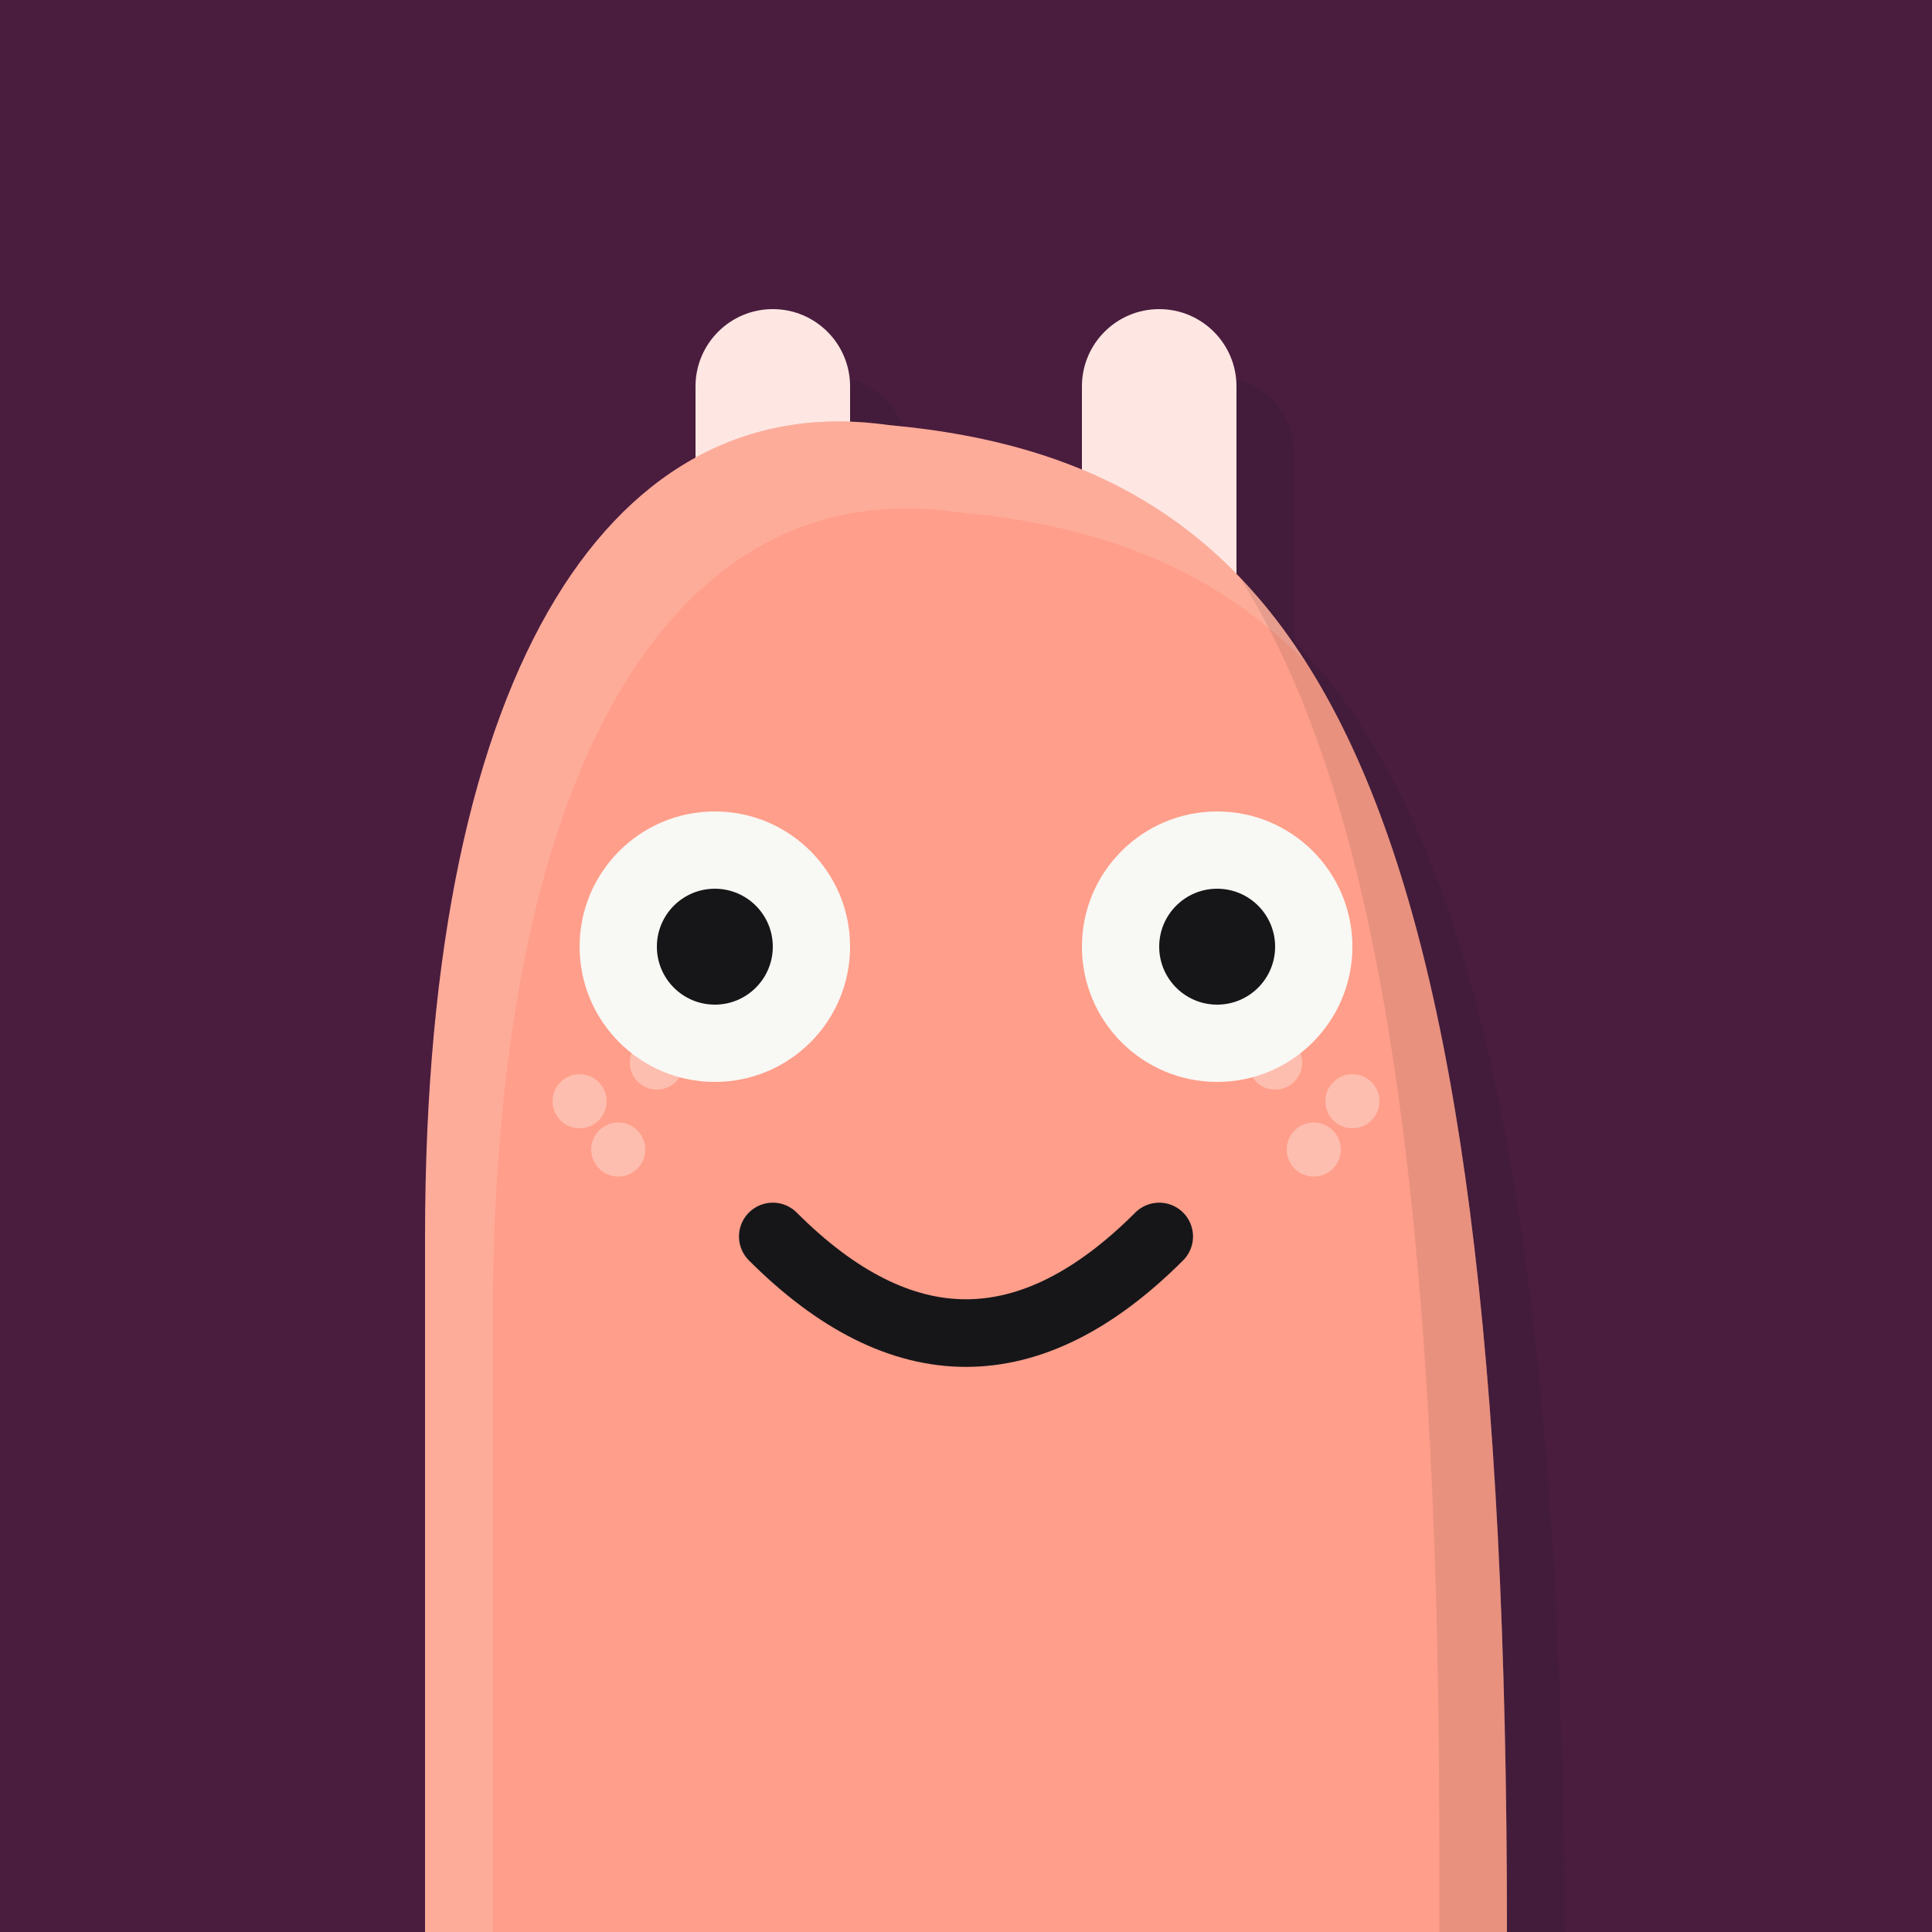
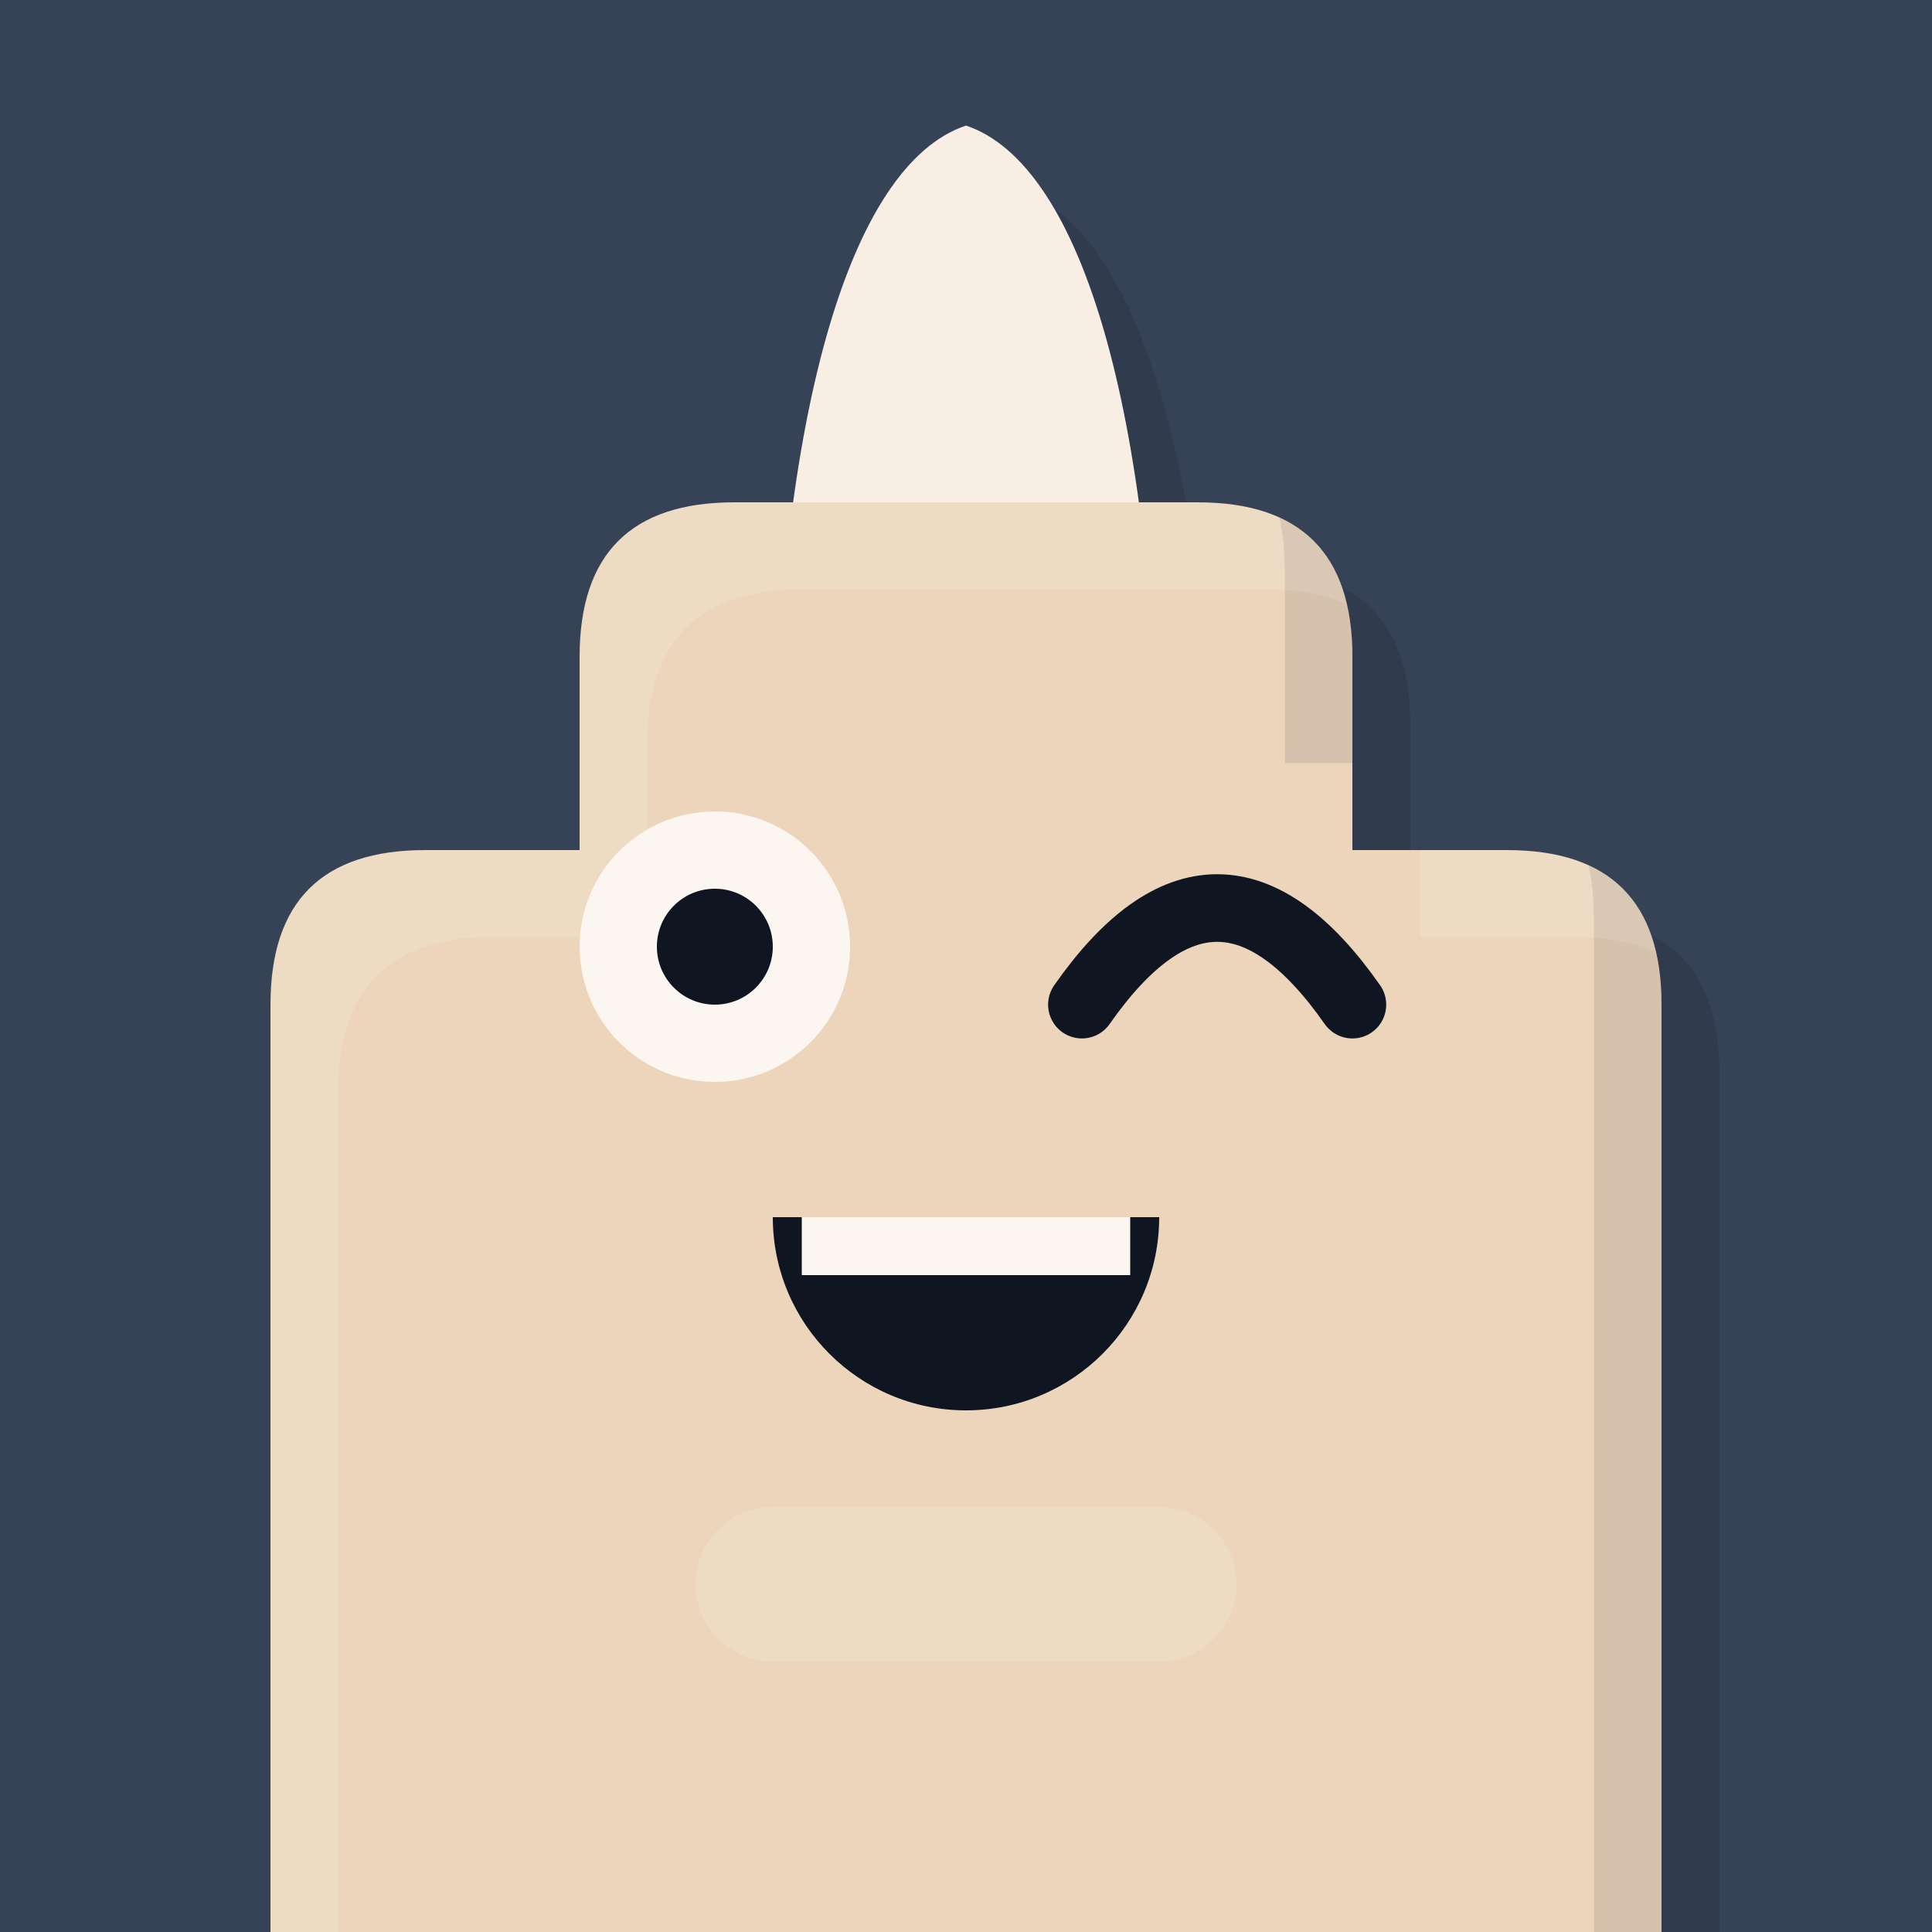
<svg xmlns="http://www.w3.org/2000/svg" viewBox="0 0 100 100" fill="none" shape-rendering="auto" aria-hidden="true">
  <defs>
-     <g id="top-hornsSmall-3f1d158c">
+     <g id="top-fin-b383ae70">
      <g opacity=".15" transform="translate(-23 -6.5)">
-         <rect x="36" y="24" width="8" height="26" rx="4" fill="#161619" />
-         <rect x="56" y="24" width="8" height="26" rx="4" fill="#161619" />
+         <path d="M40 50c0-22 4-35 10-37 6 2 10 15 10 37Z" fill="#0f1621" />
      </g>
-       <rect x="10" y="14" width="8" height="26" rx="4" fill="#fee7e2" />
-       <rect x="30" y="14" width="8" height="26" rx="4" fill="#fee7e2" />
+       <path d="M14 40c0-22 4-35 10-37 6 2 10 15 10 37Z" fill="#f8eee3" />
    </g>
-     <clipPath id="dbcrb-tilt">
-       <path d="M22 106V64c0-30 10-44 24-42 22 2 32 18 32 78v6Z" />
+     <clipPath id="dbcrb-steps">
+       <path d="M14 106V52q0-8 8-8h8V34q0-8 8-8h24q8 0 8 8v10h8q8 0 8 8v54Z" />
    </clipPath>
-     <g id="body-tilt-3f1d158c">
+     <g id="body-steps-b383ae70">
      <g class="dbcr-t">
-         <use transform="translate(26 2)" href="#top-hornsSmall-3f1d158c" />
+         <use transform="translate(26 3.5)" href="#top-fin-b383ae70" />
      </g>
-       <path d="M25 109.5v-42c0-30 10-44 24-42 22 2 32 18 32 78v6Z" fill="#161619" opacity=".15" />
-       <path d="M22 106V64c0-30 10-44 24-42 22 2 32 18 32 78v6Z" fill="#ff9e8a" />
-       <g clip-path="url(#dbcrb-tilt)">
-         <path d="M22 106V64c0-30 10-44 24-42 22 2 32 18 32 78v6Zm3.5 4.5v-42c0-30 10-44 24-42 22 2 32 18 32 78v6Z" fill="#f8f8f4" opacity=".16" fill-rule="evenodd" />
-         <path d="M22 106V64c0-30 10-44 24-42 22 2 32 18 32 78v6Zm-3.5-4.5v-42c0-30 10-44 24-42 22 2 32 18 32 78v6Z" fill="#161619" opacity=".1" fill-rule="evenodd" />
+       <path d="M17 109.5v-54q0-8 8-8h8v-10q0-8 8-8h24q8 0 8 8v10h8q8 0 8 8v54Z" fill="#0f1621" opacity=".15" />
+       <path d="M14 106V52q0-8 8-8h8V34q0-8 8-8h24q8 0 8 8v10h8q8 0 8 8v54Z" fill="#ecd5bb" />
+       <g clip-path="url(#dbcrb-steps)">
+         <path d="M14 106V52q0-8 8-8h8V34q0-8 8-8h24q8 0 8 8v10h8q8 0 8 8v54Zm3.5 4.5v-54q0-8 8-8h8v-10q0-8 8-8h24q8 0 8 8v10h8q8 0 8 8v54Z" fill="#fbf6f0" opacity=".16" fill-rule="evenodd" />
+         <path d="M14 106V52q0-8 8-8h8V34q0-8 8-8h24q8 0 8 8v10h8q8 0 8 8v54Zm-3.5-4.5v-54q0-8 8-8h8v-10q0-8 8-8h24q8 0 8 8v10h8q8 0 8 8v54Z" fill="#0f1621" opacity=".1" fill-rule="evenodd" />
      </g>
    </g>
-     <g id="cheeks-freckles-3f1d158c">
-       <circle cx="2" cy="4" r="1.4" fill="#f8f8f4" opacity=".35" />
-       <circle cx="6" cy="2" r="1.4" fill="#f8f8f4" opacity=".35" />
-       <circle cx="4" cy="6.5" r="1.4" fill="#f8f8f4" opacity=".35" />
-       <circle cx="42" cy="4" r="1.4" fill="#f8f8f4" opacity=".35" />
-       <circle cx="38" cy="2" r="1.4" fill="#f8f8f4" opacity=".35" />
-       <circle cx="40" cy="6.5" r="1.4" fill="#f8f8f4" opacity=".35" />
+     <g id="pattern-bar-b383ae70">
+       <rect x="2" y="3" width="28" height="8" rx="4" fill="#fbf6f0" opacity=".18" />
    </g>
-     <g id="eyes-round-3f1d158c">
+     <g id="eyes-wink-b383ae70">
      <g class="dbcr-eb">
-         <circle cx="10" cy="13" r="7" fill="#f8f8f4" />
-         <circle cx="10" cy="13" r="3" fill="#161619" />
+         <circle cx="10" cy="13" r="7" fill="#fbf6f0" />
+         <circle cx="10" cy="13" r="3" fill="#0f1621" />
      </g>
      <g class="dbcr-eb">
-         <circle cx="36" cy="13" r="7" fill="#f8f8f4" />
-         <circle cx="36" cy="13" r="3" fill="#161619" />
+         <path d="M29 16q7-10 14 0" stroke="#0f1621" stroke-width="3.5" stroke-linecap="round" stroke-linejoin="round" />
      </g>
    </g>
-     <g id="mouth-smile-3f1d158c">
-       <path d="M4 4q10 10 20 0" stroke="#161619" stroke-width="3.5" stroke-linecap="round" stroke-linejoin="round" />
+     <g id="mouth-laugh-b383ae70">
+       <path d="M4 3a10 10 0 0 0 20 0Z" fill="#0f1621" />
+       <path d="M5.5 3h17v3h-17Z" fill="#fbf6f0" />
    </g>
-     <g id="animation-none-3f1d158c" />
-     <clipPath id="clip-3f1d158c">
+     <g id="animation-none-b383ae70" />
+     <clipPath id="clip-b383ae70">
      <rect width="100" height="100" rx="0" ry="0" />
    </clipPath>
  </defs>
-   <g clip-path="url(#clip-3f1d158c)">
-     <rect width="100" height="100" fill="#4a1d3f" />
+   <g clip-path="url(#clip-b383ae70)">
+     <rect width="100" height="100" fill="#364356" />
    <g class="dbcr-c">
-       <use href="#body-tilt-3f1d158c" />
-       <use transform="translate(28 53)" href="#cheeks-freckles-3f1d158c" />
-       <use transform="translate(27 36)" href="#eyes-round-3f1d158c" />
-       <use transform="translate(36 60)" href="#mouth-smile-3f1d158c" />
+       <use href="#body-steps-b383ae70" />
+       <use transform="translate(34 75)" href="#pattern-bar-b383ae70" />
+       <use transform="translate(27 36)" href="#eyes-wink-b383ae70" />
+       <use transform="translate(36 60)" href="#mouth-laugh-b383ae70" />
    </g>
-     <use href="#animation-none-3f1d158c" />
+     <use href="#animation-none-b383ae70" />
  </g>
</svg>
